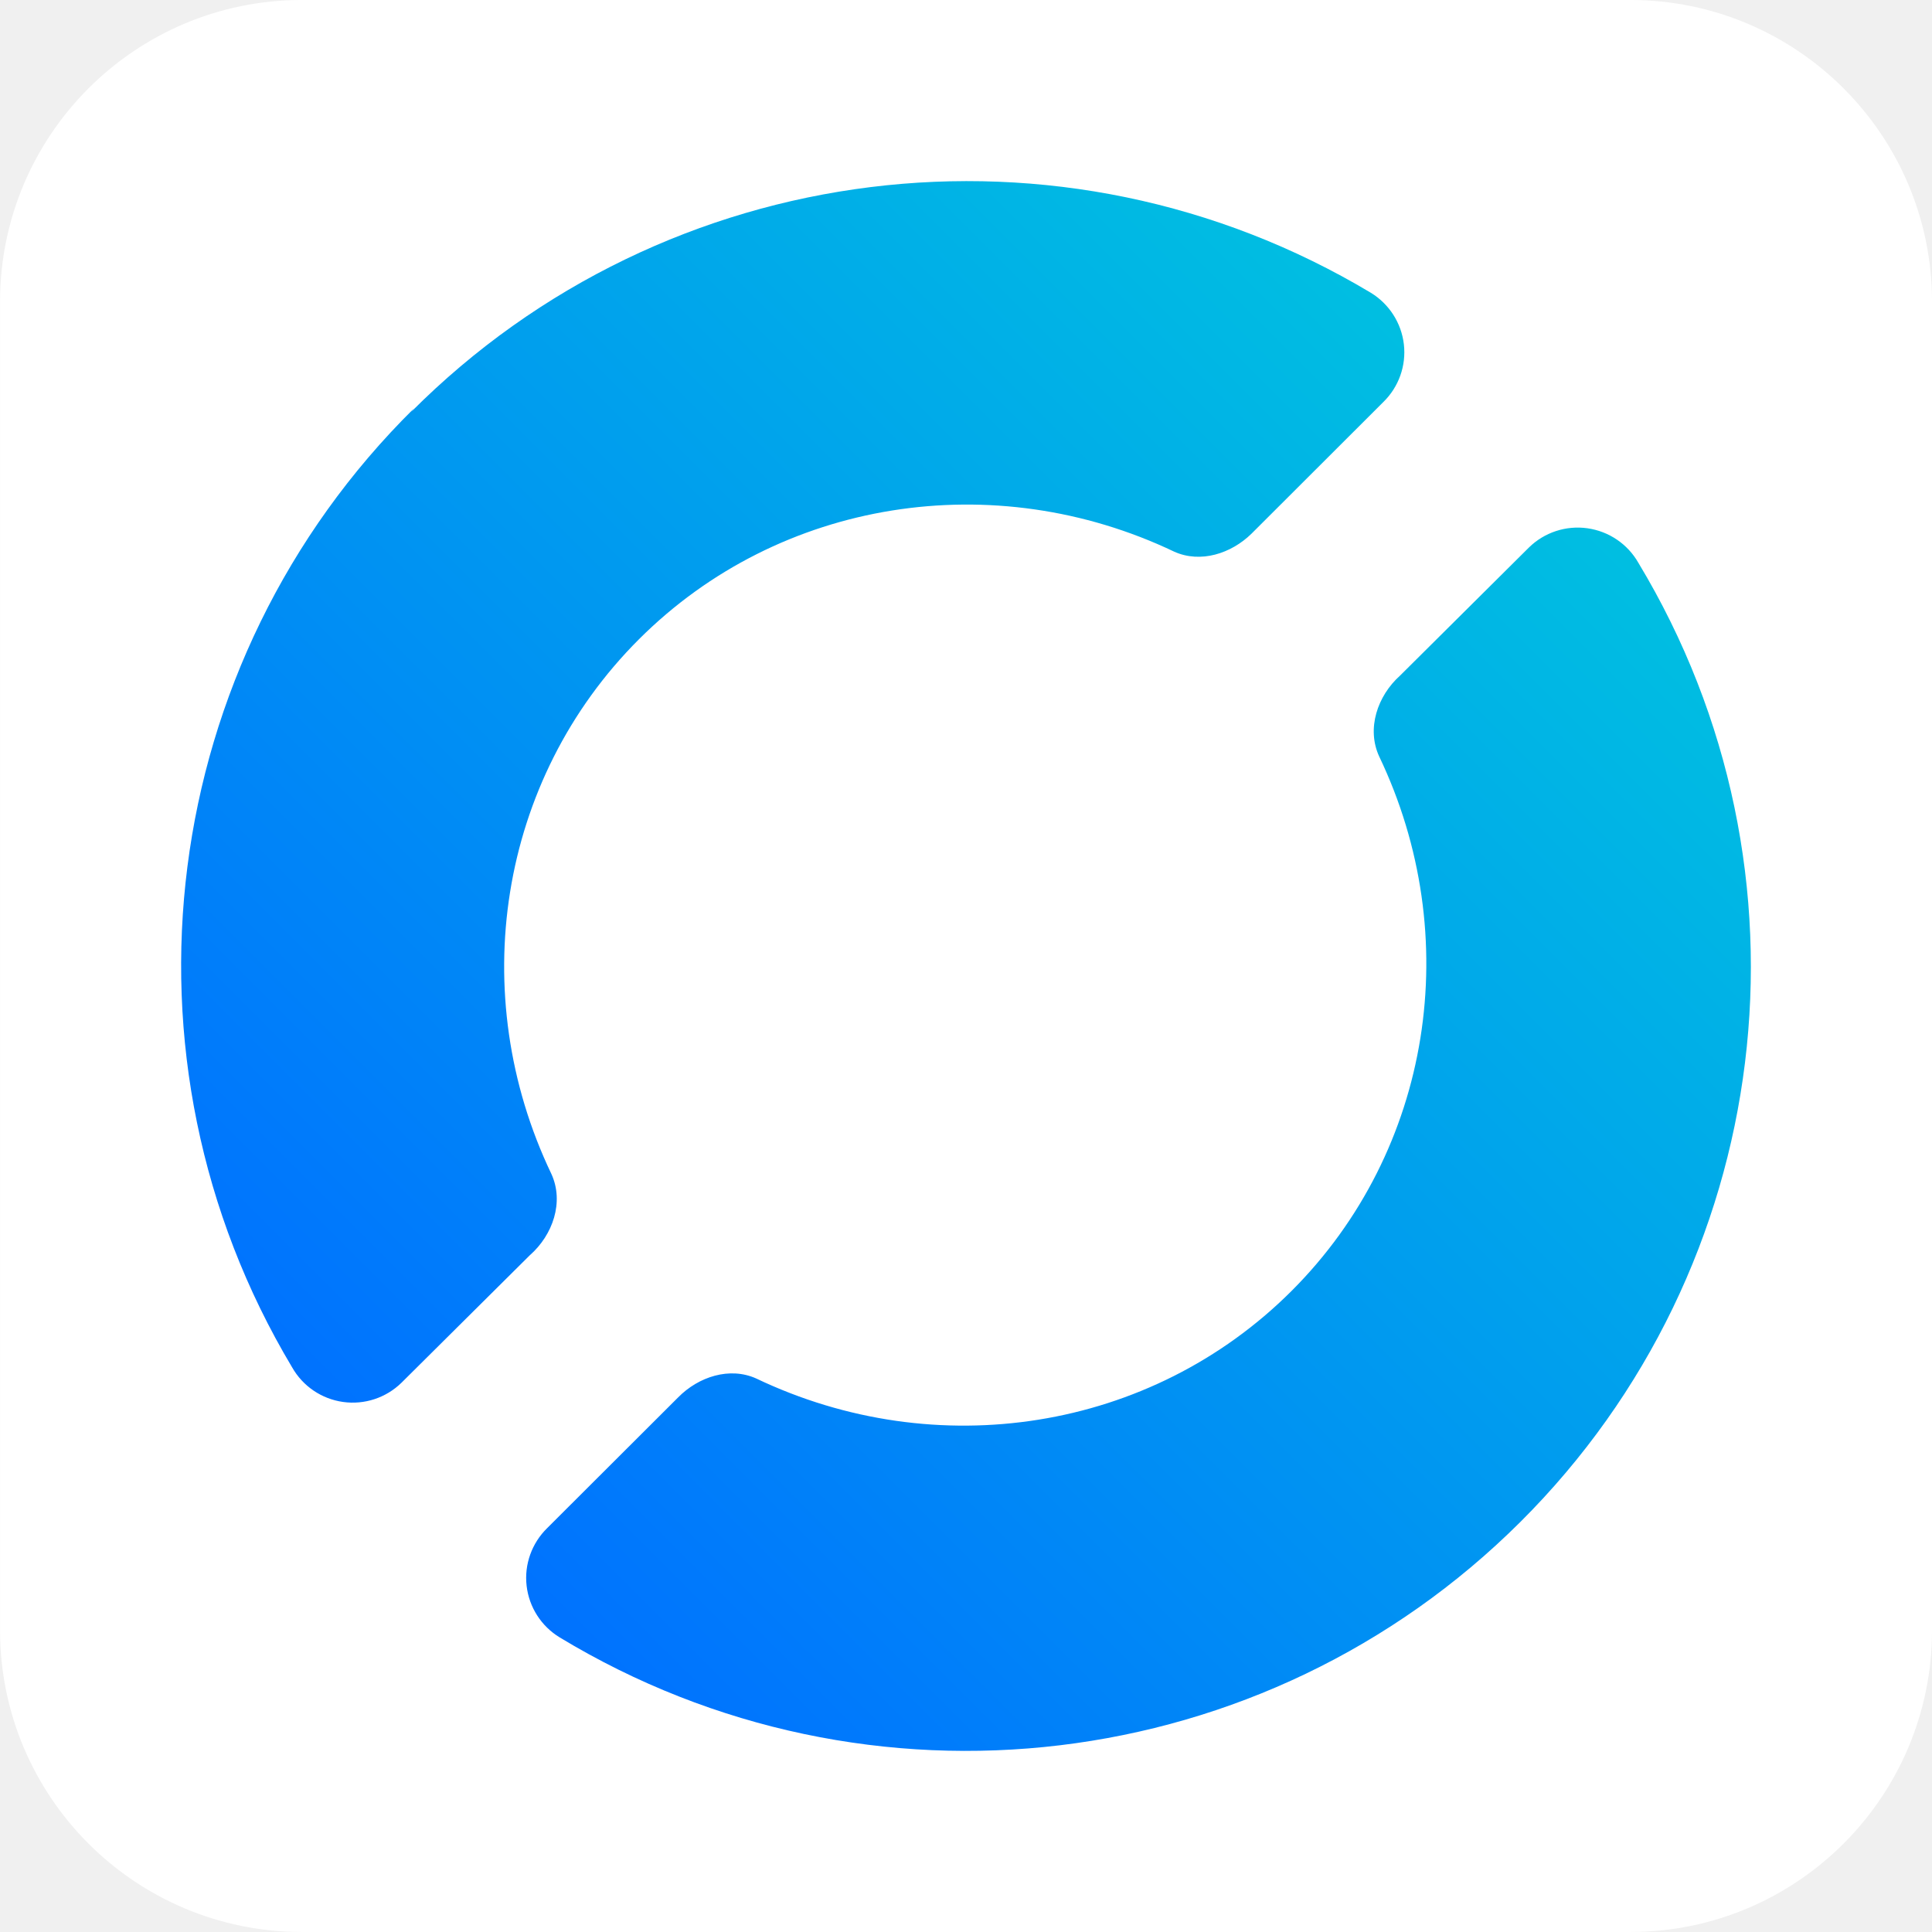
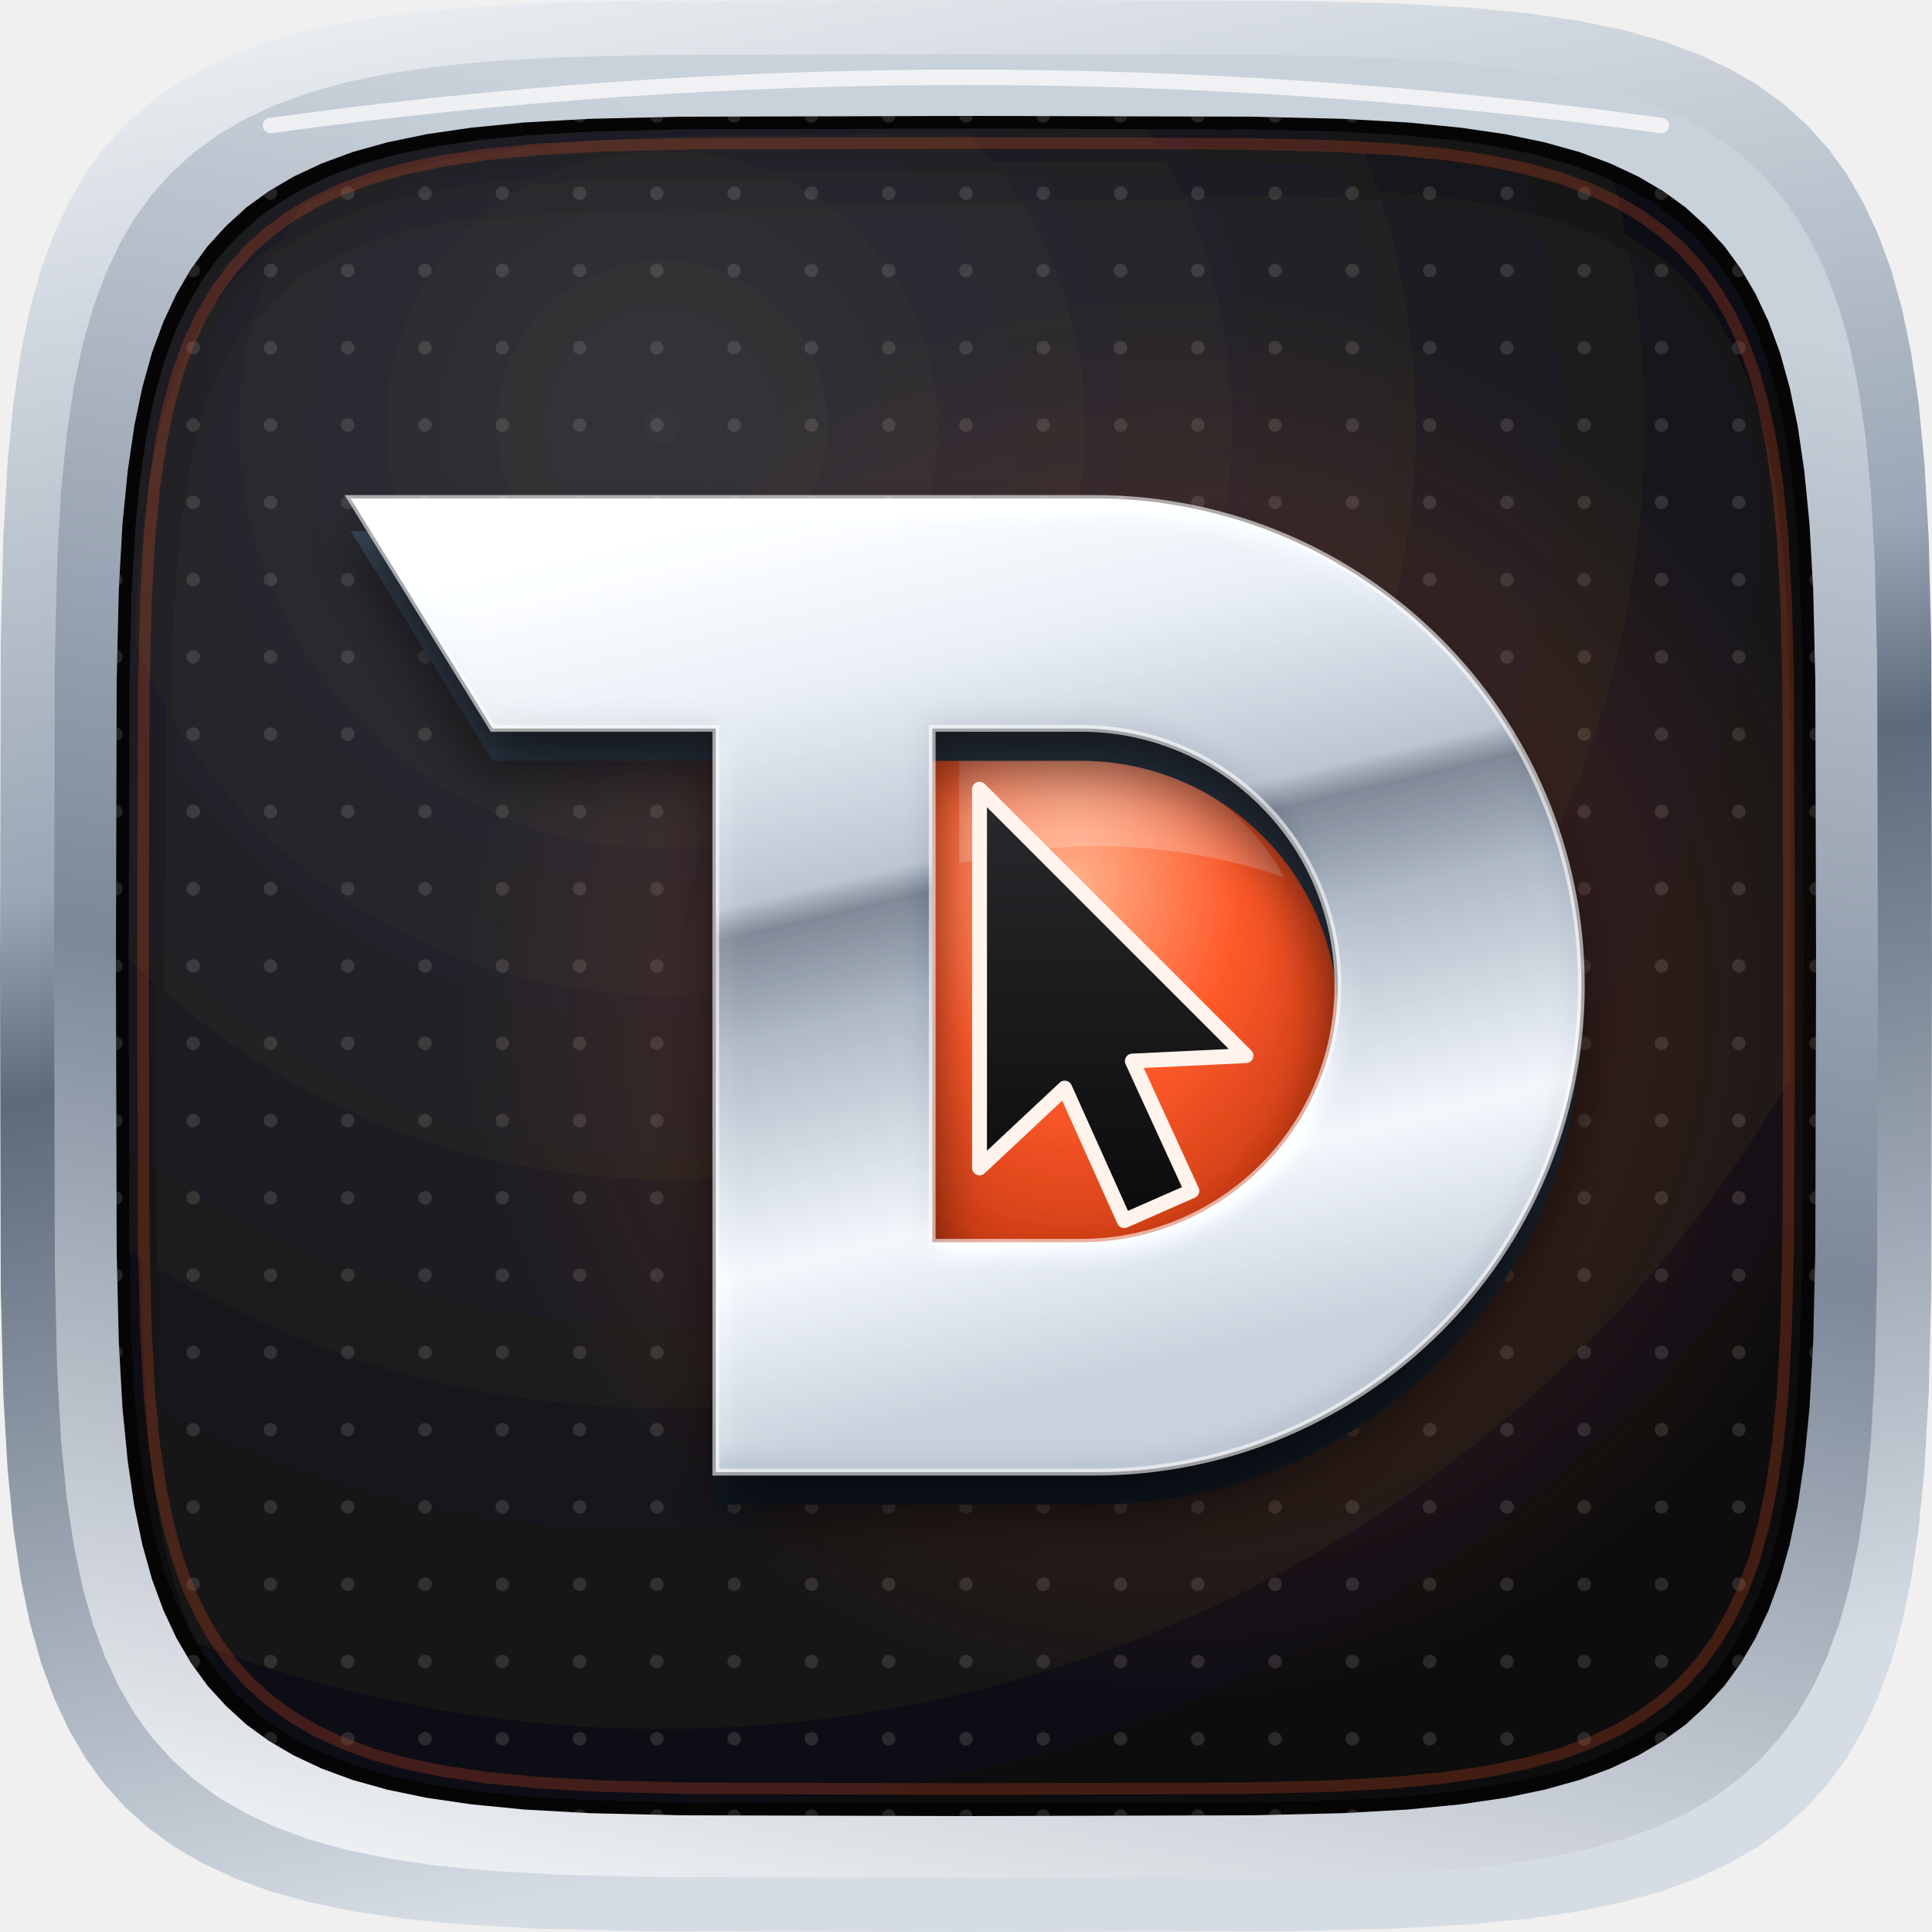
- <svg xmlns="http://www.w3.org/2000/svg" xmlns:xlink="http://www.w3.org/1999/xlink" style="isolation:isolate" viewBox="66.993 897.484 32 32" version="1.1" id="svg11" xml:space="preserve" width="32" height="32">
-   <defs id="defs15">
-     <linearGradient xlink:href="#a" id="linearGradient765" gradientUnits="userSpaceOnUse" gradientTransform="matrix(26.00048,0,0,25.99936,17.98453,891.7487)" x1="0.148" y1="0.851" x2="0.845" y2="0.154" />
+ <svg xmlns="http://www.w3.org/2000/svg" viewBox="0 0 100 100" width="100" height="100" role="img" aria-label="IT Dave's Helpdesk">
+   <defs>
+     <linearGradient id="chrome" x1="0" y1="0" x2="0" y2="1">
+       <stop offset="0" stop-color="#FFFFFF" />
+       <stop offset=".38" stop-color="#D5DCE4" />
+       <stop offset=".52" stop-color="#7D8A9B" />
+       <stop offset=".62" stop-color="#B9C3CF" />
+       <stop offset="1" stop-color="#EEF2F6" />
+     </linearGradient>
+     <linearGradient id="chromeD" x1="0" y1="0" x2="1" y2="1">
+       <stop offset="0" stop-color="#F7F9FB" />
+       <stop offset=".45" stop-color="#AEB9C6" />
+       <stop offset=".55" stop-color="#6E7B8C" />
+       <stop offset="1" stop-color="#D7DEE6" />
+     </linearGradient>
+     <linearGradient id="teal" x1="0" y1="0" x2="0" y2="1">
+       <stop offset="0" stop-color="#FF9A70" />
+       <stop offset="1" stop-color="#E84A1E" />
+     </linearGradient>
+     <radialGradient id="tile" cx=".3" cy=".2" r="1">
+       <stop offset="0" stop-color="#323238" />
+       <stop offset=".6" stop-color="#1A1A1D" />
+       <stop offset="1" stop-color="#0A0A0B" />
+     </radialGradient>
+     <linearGradient id="rim" x1="0" y1="0" x2="0" y2="1">
+       <stop offset="0" stop-color="#E9EEF3" />
+       <stop offset=".5" stop-color="#6F7C8D" />
+       <stop offset="1" stop-color="#C9D1DA" />
+     </linearGradient>
+     <filter id="glow" x="-50%" y="-50%" width="200%" height="200%">
+       <feGaussianBlur stdDeviation="2.2" result="b" />
+       <feMerge>
+         <feMergeNode in="b" />
+         <feMergeNode in="SourceGraphic" />
+       </feMerge>
+     </filter>
+     <filter id="lift" x="-20%" y="-20%" width="140%" height="150%">
+       <feDropShadow dx="0" dy="2.2" stdDeviation="1.8" flood-color="#000" flood-opacity=".55" />
+     </filter>
+     <filter id="bevel" x="-10%" y="-10%" width="120%" height="120%">
+       <feGaussianBlur in="SourceAlpha" stdDeviation="1.1" result="b" />
+       <feSpecularLighting in="b" surfaceScale="2.5" specularConstant=".9" specularExponent="22" lighting-color="#fff" result="s">
+         <feDistantLight azimuth="235" elevation="48" />
+       </feSpecularLighting>
+       <feComposite in="s" in2="SourceAlpha" operator="in" result="s2" />
+       <feComposite in="SourceGraphic" in2="s2" operator="arithmetic" k1="0" k2="1" k3=".55" k4="0" />
+     </filter>
  </defs>
-   <linearGradient id="a" x1="0.148" x2="0.845" y1="0.851" y2="0.154" gradientTransform="matrix(26.301,0,0,26.331,90.67354,911.7572)" gradientUnits="userSpaceOnUse">
-     <stop offset="0" stop-color="#004ba6" id="stop4" style="stop-color:#0071ff;stop-opacity:1;" />
-     <stop offset="1" stop-color="#00bfe1" id="stop6" style="stop-color:#00bfe1;stop-opacity:1;" />
-   </linearGradient>
-   <g id="g763" transform="translate(52.0085,8.73577)">
-     <g id="g761">
-       <rect style="fill:#ffffff;fill-opacity:1;stroke:none;stroke-width:1;stroke-dasharray:none;stroke-opacity:1;paint-order:fill markers stroke" id="rect757" width="32" height="32" x="14.985" y="888.748" rx="5" ry="5" />
-       <path fill="url(#a)" d="m 40.309,897.816 -2.135,2.122 c -0.376,0.337 -0.557,0.879 -0.347,1.337 1.423,2.976 0.883,6.524 -1.451,8.856 -2.335,2.331 -5.887,2.871 -8.867,1.449 -0.439,-0.197 -0.954,-0.03 -1.292,0.313 l -2.17,2.166 c -0.255,0.25 -0.381,0.602 -0.34,0.956 0.041,0.354 0.243,0.669 0.548,0.854 5.113,3.095 11.679,2.306 15.911,-1.912 4.232,-4.216 5.039,-10.773 1.955,-15.887 -0.177,-0.311 -0.489,-0.522 -0.844,-0.572 -0.355,-0.05 -0.713,0.068 -0.968,0.318 z M 21.843,895.511 c -4.253,4.2 -5.086,10.758 -2.02,15.885 0.177,0.312 0.488,0.523 0.843,0.573 0.355,0.05 0.713,-0.068 0.969,-0.319 l 2.123,-2.109 c 0.385,-0.337 0.572,-0.885 0.359,-1.349 -1.423,-2.976 -0.884,-6.524 1.451,-8.856 2.334,-2.331 5.887,-2.871 8.866,-1.45 0.434,0.195 0.942,0.033 1.281,-0.3 l 2.182,-2.179 c 0.255,-0.249 0.381,-0.601 0.34,-0.956 -0.041,-0.353 -0.243,-0.668 -0.548,-0.854 -5.122,-3.068 -11.678,-2.255 -15.893,1.972 z" id="path759" style="fill:url(#linearGradient765);stroke-width:0.988" />
+   <defs>
+     <linearGradient id="a2chrome" x1="0" y1="0" x2=".3" y2="1">
+       <stop offset="0" stop-color="#FFFFFF" />
+       <stop offset=".28" stop-color="#DCE2E9" />
+       <stop offset=".47" stop-color="#A9B4C2" />
+       <stop offset=".5" stop-color="#5E6B7D" />
+       <stop offset=".6" stop-color="#9AA6B5" />
+       <stop offset=".82" stop-color="#E6EBF0" />
+       <stop offset="1" stop-color="#B7C1CD" />
+     </linearGradient>
+     <linearGradient id="a2side" x1="0" y1="0" x2="0" y2="1">
+       <stop offset="0" stop-color="#3B4757" />
+       <stop offset="1" stop-color="#121A26" />
+     </linearGradient>
+     <linearGradient id="a2rim" x1="0" y1="0" x2=".2" y2="1">
+       <stop offset="0" stop-color="#F2F5F8" />
+       <stop offset=".45" stop-color="#9AA6B5" />
+       <stop offset=".55" stop-color="#5D6A7B" />
+       <stop offset="1" stop-color="#D5DCE4" />
+     </linearGradient>
+     <radialGradient id="a2field" cx=".32" cy=".18" r=".95">
+       <stop offset="0" stop-color="#34343A" />
+       <stop offset=".55" stop-color="#1C1C20" />
+       <stop offset="1" stop-color="#0A0A0B" />
+     </radialGradient>
+     <radialGradient id="a2glowbg" cx=".62" cy=".52" r=".42">
+       <stop offset="0" stop-color="#FF5A2A" stop-opacity=".30" />
+       <stop offset="1" stop-color="#FF5A2A" stop-opacity="0" />
+     </radialGradient>
+     <linearGradient id="a2teal" x1="0" y1="0" x2=".4" y2="1">
+       <stop offset="0" stop-color="#FFC2A6" />
+       <stop offset=".45" stop-color="#FF6A3D" />
+       <stop offset="1" stop-color="#E0401A" />
+     </linearGradient>
+     <linearGradient id="a2rim2" x1="0" y1="1" x2=".2" y2="0">
+       <stop offset="0" stop-color="#F7F9FB" />
+       <stop offset=".5" stop-color="#7C8899" />
+       <stop offset="1" stop-color="#C9D1DA" />
+     </linearGradient>
+     <pattern id="a2dots" width="4" height="4" patternUnits="userSpaceOnUse">
+       <circle cx="2" cy="2" r=".35" fill="#B8B0A8" opacity=".35" />
+     </pattern>
+     <radialGradient id="a2screen" cx=".35" cy=".3" r=".9">
+       <stop offset="0" stop-color="#FFB08A" />
+       <stop offset=".45" stop-color="#FF5A2A" />
+       <stop offset="1" stop-color="#B8300C" />
+     </radialGradient>
+     <linearGradient id="a2ptr" x1="0" y1="0" x2="0" y2="1">
+       <stop offset="0" stop-color="#2A2A2E" />
+       <stop offset="1" stop-color="#0B0B0C" />
+     </linearGradient>
+     <filter id="a2glow" x="-60%" y="-60%" width="220%" height="220%">
+       <feGaussianBlur stdDeviation="2.4" result="b" />
+       <feMerge>
+         <feMergeNode in="b" />
+         <feMergeNode in="SourceGraphic" />
+       </feMerge>
+     </filter>
+     <filter id="a2shadow" x="-20%" y="-20%" width="140%" height="150%">
+       <feDropShadow dx="0" dy="3" stdDeviation="2.2" flood-color="#000" flood-opacity=".6" />
+     </filter>
+     <filter id="a2inner" x="-5%" y="-5%" width="110%" height="110%">
+       <feFlood flood-color="#000" flood-opacity=".65" />
+       <feComposite in2="SourceAlpha" operator="out" />
+       <feGaussianBlur stdDeviation="2.2" />
+       <feOffset dy="1.6" result="sh" />
+       <feComposite in="sh" in2="SourceAlpha" operator="in" />
+       <feMerge>
+         <feMergeNode in="SourceGraphic" />
+         <feMergeNode />
+       </feMerge>
+     </filter>
+     <filter id="a2bevel" x="-10%" y="-10%" width="120%" height="120%">
+       <feGaussianBlur in="SourceAlpha" stdDeviation=".9" result="b" />
+       <feSpecularLighting in="b" surfaceScale="2.2" specularConstant="1" specularExponent="28" lighting-color="#fff" result="s">
+         <feDistantLight azimuth="240" elevation="50" />
+       </feSpecularLighting>
+       <feComposite in="s" in2="SourceAlpha" operator="in" result="s2" />
+       <feComposite in="SourceGraphic" in2="s2" operator="arithmetic" k1="0" k2="1" k3=".6" k4="0" />
+     </filter>
+   </defs>
+   <path d="M100.00 50.00 L99.96 66.80 L99.83 72.14 L99.61 76.01 L99.31 79.12 L98.92 81.75 L98.44 84.05 L97.87 86.08 L97.20 87.89 L96.44 89.52 L95.58 91.00 L94.61 92.33 L93.53 93.53 L92.33 94.61 L91.00 95.58 L89.52 96.44 L87.89 97.20 L86.08 97.87 L84.05 98.44 L81.75 98.92 L79.12 99.31 L76.01 99.61 L72.14 99.83 L66.80 99.96 L50.00 100.00 L33.20 99.96 L27.86 99.83 L23.99 99.61 L20.88 99.31 L18.25 98.92 L15.95 98.44 L13.92 97.87 L12.11 97.20 L10.48 96.44 L9.00 95.58 L7.67 94.61 L6.47 93.53 L5.39 92.33 L4.42 91.00 L3.56 89.52 L2.80 87.89 L2.13 86.08 L1.56 84.05 L1.08 81.75 L0.69 79.12 L0.39 76.01 L0.17 72.14 L0.04 66.80 L0.00 50.00 L0.04 33.20 L0.17 27.86 L0.39 23.99 L0.69 20.88 L1.08 18.25 L1.56 15.95 L2.13 13.92 L2.80 12.11 L3.56 10.48 L4.42 9.00 L5.39 7.67 L6.47 6.47 L7.67 5.39 L9.00 4.42 L10.48 3.56 L12.11 2.80 L13.92 2.13 L15.95 1.56 L18.25 1.08 L20.88 0.69 L23.99 0.39 L27.86 0.17 L33.20 0.04 L50.00 0.00 L66.80 0.04 L72.14 0.17 L76.01 0.39 L79.12 0.69 L81.75 1.08 L84.05 1.56 L86.08 2.13 L87.89 2.80 L89.52 3.56 L91.00 4.42 L92.33 5.39 L93.53 6.47 L94.61 7.67 L95.58 9.00 L96.44 10.48 L97.20 12.11 L97.87 13.92 L98.44 15.95 L98.92 18.25 L99.31 20.88 L99.61 23.99 L99.83 27.86 L99.96 33.20 Z" fill="url(#a2rim)" />
+   <path d="M97.20 50.00 L97.16 65.86 L97.04 70.90 L96.84 74.55 L96.55 77.49 L96.18 79.98 L95.73 82.14 L95.19 84.06 L94.56 85.77 L93.84 87.31 L93.03 88.70 L92.11 89.96 L91.09 91.09 L89.96 92.11 L88.70 93.03 L87.31 93.84 L85.77 94.56 L84.06 95.19 L82.14 95.73 L79.98 96.18 L77.49 96.55 L74.55 96.84 L70.90 97.04 L65.86 97.16 L50.00 97.20 L34.14 97.16 L29.10 97.04 L25.45 96.84 L22.51 96.55 L20.02 96.18 L17.86 95.73 L15.94 95.19 L14.23 94.56 L12.69 93.84 L11.30 93.03 L10.04 92.11 L8.91 91.09 L7.89 89.96 L6.97 88.70 L6.16 87.31 L5.44 85.77 L4.81 84.06 L4.27 82.14 L3.82 79.98 L3.45 77.49 L3.16 74.55 L2.96 70.90 L2.84 65.86 L2.80 50.00 L2.84 34.14 L2.96 29.10 L3.16 25.45 L3.45 22.51 L3.82 20.02 L4.27 17.86 L4.81 15.94 L5.44 14.23 L6.16 12.69 L6.97 11.30 L7.89 10.04 L8.91 8.91 L10.04 7.89 L11.30 6.97 L12.69 6.16 L14.23 5.44 L15.94 4.81 L17.86 4.27 L20.02 3.82 L22.51 3.45 L25.45 3.16 L29.10 2.96 L34.14 2.84 L50.00 2.80 L65.86 2.84 L70.90 2.96 L74.55 3.16 L77.49 3.45 L79.98 3.82 L82.14 4.27 L84.06 4.81 L85.77 5.44 L87.31 6.16 L88.70 6.97 L89.96 7.89 L91.09 8.91 L92.11 10.04 L93.03 11.30 L93.84 12.69 L94.56 14.23 L95.19 15.94 L95.73 17.86 L96.18 20.02 L96.55 22.51 L96.84 25.45 L97.04 29.10 L97.16 34.14 Z" fill="url(#a2rim2)" />
+   <path d="M94.00 50.00 L93.96 64.78 L93.85 69.49 L93.66 72.88 L93.39 75.62 L93.05 77.94 L92.63 79.96 L92.13 81.75 L91.54 83.35 L90.87 84.78 L90.11 86.08 L89.26 87.25 L88.30 88.30 L87.25 89.26 L86.08 90.11 L84.78 90.87 L83.35 91.54 L81.75 92.13 L79.96 92.63 L77.94 93.05 L75.62 93.39 L72.88 93.66 L69.49 93.85 L64.78 93.96 L50.00 94.00 L35.22 93.96 L30.51 93.85 L27.12 93.66 L24.38 93.39 L22.06 93.05 L20.04 92.63 L18.25 92.13 L16.65 91.54 L15.22 90.87 L13.92 90.11 L12.75 89.26 L11.70 88.30 L10.74 87.25 L9.89 86.08 L9.13 84.78 L8.46 83.35 L7.87 81.75 L7.37 79.96 L6.95 77.94 L6.61 75.62 L6.34 72.88 L6.15 69.49 L6.04 64.78 L6.00 50.00 L6.04 35.22 L6.15 30.51 L6.34 27.12 L6.61 24.38 L6.95 22.06 L7.37 20.04 L7.87 18.25 L8.46 16.65 L9.13 15.22 L9.89 13.92 L10.74 12.75 L11.70 11.70 L12.75 10.74 L13.92 9.89 L15.22 9.13 L16.65 8.46 L18.25 7.87 L20.04 7.37 L22.06 6.95 L24.38 6.61 L27.12 6.34 L30.51 6.15 L35.22 6.04 L50.00 6.00 L64.78 6.04 L69.49 6.15 L72.88 6.34 L75.62 6.61 L77.94 6.95 L79.96 7.37 L81.75 7.87 L83.35 8.46 L84.78 9.13 L86.08 9.89 L87.25 10.74 L88.30 11.70 L89.26 12.75 L90.11 13.92 L90.87 15.22 L91.54 16.65 L92.13 18.25 L92.63 20.04 L93.05 22.06 L93.39 24.38 L93.66 27.12 L93.85 30.51 L93.96 35.22 Z" fill="#050506" />
+   <g transform="translate(50 50) scale(.985) translate(-50 -50)">
+     <path d="M94.00 50.00 L93.96 64.78 L93.85 69.49 L93.66 72.88 L93.39 75.62 L93.05 77.94 L92.63 79.96 L92.13 81.75 L91.54 83.35 L90.87 84.78 L90.11 86.08 L89.26 87.25 L88.30 88.30 L87.25 89.26 L86.08 90.11 L84.78 90.87 L83.35 91.54 L81.75 92.13 L79.96 92.63 L77.94 93.05 L75.62 93.39 L72.88 93.66 L69.49 93.85 L64.78 93.96 L50.00 94.00 L35.22 93.96 L30.51 93.85 L27.12 93.66 L24.38 93.39 L22.06 93.05 L20.04 92.63 L18.25 92.13 L16.65 91.54 L15.22 90.87 L13.92 90.11 L12.75 89.26 L11.70 88.30 L10.74 87.25 L9.89 86.08 L9.13 84.78 L8.46 83.35 L7.87 81.75 L7.37 79.96 L6.95 77.94 L6.61 75.62 L6.34 72.88 L6.15 69.49 L6.04 64.78 L6.00 50.00 L6.04 35.22 L6.15 30.51 L6.34 27.12 L6.61 24.38 L6.95 22.06 L7.37 20.04 L7.87 18.25 L8.46 16.65 L9.13 15.22 L9.89 13.92 L10.74 12.75 L11.70 11.70 L12.75 10.74 L13.92 9.89 L15.22 9.13 L16.65 8.46 L18.25 7.87 L20.04 7.37 L22.06 6.95 L24.38 6.61 L27.12 6.34 L30.51 6.15 L35.22 6.04 L50.00 6.00 L64.78 6.04 L69.49 6.15 L72.88 6.34 L75.62 6.61 L77.94 6.95 L79.96 7.37 L81.75 7.87 L83.35 8.46 L84.78 9.13 L86.08 9.89 L87.25 10.74 L88.30 11.70 L89.26 12.75 L90.11 13.92 L90.87 15.22 L91.54 16.65 L92.13 18.25 L92.63 20.04 L93.05 22.06 L93.39 24.38 L93.66 27.12 L93.85 30.51 L93.96 35.22 Z" fill="url(#a2field)" filter="url(#a2inner)" />
+   </g>
+   <path d="M94.00 50.00 L93.96 64.78 L93.85 69.49 L93.66 72.88 L93.39 75.62 L93.05 77.94 L92.63 79.96 L92.13 81.75 L91.54 83.35 L90.87 84.78 L90.11 86.08 L89.26 87.25 L88.30 88.30 L87.25 89.26 L86.08 90.11 L84.78 90.87 L83.35 91.54 L81.75 92.13 L79.96 92.63 L77.94 93.05 L75.62 93.39 L72.88 93.66 L69.49 93.85 L64.78 93.96 L50.00 94.00 L35.22 93.96 L30.51 93.85 L27.12 93.66 L24.38 93.39 L22.06 93.05 L20.04 92.63 L18.25 92.13 L16.65 91.54 L15.22 90.87 L13.92 90.11 L12.75 89.26 L11.70 88.30 L10.74 87.25 L9.89 86.08 L9.13 84.78 L8.46 83.35 L7.87 81.75 L7.37 79.96 L6.95 77.94 L6.61 75.62 L6.34 72.88 L6.15 69.49 L6.04 64.78 L6.00 50.00 L6.04 35.22 L6.15 30.51 L6.34 27.12 L6.61 24.38 L6.95 22.06 L7.37 20.04 L7.87 18.25 L8.46 16.65 L9.13 15.22 L9.89 13.92 L10.74 12.75 L11.70 11.70 L12.75 10.74 L13.92 9.89 L15.22 9.13 L16.65 8.46 L18.25 7.87 L20.04 7.37 L22.06 6.95 L24.38 6.61 L27.12 6.34 L30.51 6.15 L35.22 6.04 L50.00 6.00 L64.78 6.04 L69.49 6.15 L72.88 6.34 L75.62 6.61 L77.94 6.95 L79.96 7.37 L81.75 7.87 L83.35 8.46 L84.78 9.13 L86.08 9.89 L87.25 10.74 L88.30 11.70 L89.26 12.75 L90.11 13.92 L90.87 15.22 L91.54 16.65 L92.13 18.25 L92.63 20.04 L93.05 22.06 L93.39 24.38 L93.66 27.12 L93.85 30.51 L93.96 35.22 Z" fill="url(#a2dots)" opacity=".5" />
+   <path d="M94.00 50.00 L93.96 64.78 L93.85 69.49 L93.66 72.88 L93.39 75.62 L93.05 77.94 L92.63 79.96 L92.13 81.75 L91.54 83.35 L90.87 84.78 L90.11 86.08 L89.26 87.25 L88.30 88.30 L87.25 89.26 L86.08 90.11 L84.78 90.87 L83.35 91.54 L81.75 92.13 L79.96 92.63 L77.94 93.05 L75.62 93.39 L72.88 93.66 L69.49 93.85 L64.78 93.96 L50.00 94.00 L35.22 93.96 L30.51 93.85 L27.12 93.66 L24.38 93.39 L22.06 93.05 L20.04 92.63 L18.25 92.13 L16.65 91.54 L15.22 90.87 L13.92 90.11 L12.75 89.26 L11.70 88.30 L10.74 87.25 L9.89 86.08 L9.13 84.78 L8.46 83.35 L7.87 81.75 L7.37 79.96 L6.95 77.94 L6.61 75.62 L6.34 72.88 L6.15 69.49 L6.04 64.78 L6.00 50.00 L6.04 35.22 L6.15 30.51 L6.34 27.12 L6.61 24.38 L6.95 22.06 L7.37 20.04 L7.87 18.25 L8.46 16.65 L9.13 15.22 L9.89 13.92 L10.74 12.75 L11.70 11.70 L12.75 10.74 L13.92 9.89 L15.22 9.13 L16.65 8.46 L18.25 7.87 L20.04 7.37 L22.06 6.95 L24.38 6.61 L27.12 6.34 L30.51 6.15 L35.22 6.04 L50.00 6.00 L64.78 6.04 L69.49 6.15 L72.88 6.34 L75.62 6.61 L77.94 6.95 L79.96 7.37 L81.75 7.87 L83.35 8.46 L84.78 9.13 L86.08 9.89 L87.25 10.74 L88.30 11.70 L89.26 12.75 L90.11 13.92 L90.87 15.22 L91.54 16.65 L92.13 18.25 L92.63 20.04 L93.05 22.06 L93.39 24.38 L93.66 27.12 L93.85 30.51 L93.96 35.22 Z" fill="url(#a2glowbg)" />
+   <path d="M92.60 50.00 L92.56 64.31 L92.45 68.87 L92.27 72.16 L92.01 74.81 L91.68 77.06 L91.27 79.01 L90.79 80.74 L90.22 82.28 L89.57 83.67 L88.83 84.93 L88.01 86.06 L87.09 87.09 L86.06 88.01 L84.93 88.83 L83.67 89.57 L82.28 90.22 L80.74 90.79 L79.01 91.27 L77.06 91.68 L74.81 92.01 L72.16 92.27 L68.87 92.45 L64.31 92.56 L50.00 92.60 L35.69 92.56 L31.13 92.45 L27.84 92.27 L25.19 92.01 L22.94 91.68 L20.99 91.27 L19.26 90.79 L17.72 90.22 L16.33 89.57 L15.07 88.83 L13.94 88.01 L12.91 87.09 L11.99 86.06 L11.17 84.93 L10.43 83.67 L9.78 82.28 L9.21 80.74 L8.73 79.01 L8.32 77.06 L7.99 74.81 L7.73 72.16 L7.55 68.87 L7.44 64.31 L7.40 50.00 L7.44 35.69 L7.55 31.13 L7.73 27.84 L7.99 25.19 L8.32 22.94 L8.73 20.99 L9.21 19.26 L9.78 17.72 L10.43 16.33 L11.17 15.07 L11.99 13.94 L12.91 12.91 L13.94 11.99 L15.07 11.17 L16.33 10.43 L17.72 9.78 L19.26 9.21 L20.99 8.73 L22.94 8.32 L25.19 7.99 L27.84 7.73 L31.13 7.55 L35.69 7.44 L50.00 7.40 L64.31 7.44 L68.87 7.55 L72.16 7.73 L74.81 7.99 L77.06 8.32 L79.01 8.73 L80.74 9.21 L82.28 9.78 L83.67 10.43 L84.93 11.17 L86.06 11.99 L87.09 12.91 L88.01 13.94 L88.83 15.07 L89.57 16.33 L90.22 17.72 L90.79 19.26 L91.27 20.99 L91.68 22.94 L92.01 25.19 L92.27 27.84 L92.45 31.13 L92.56 35.69 Z" fill="none" stroke="#FF5A2A" stroke-opacity=".22" stroke-width=".6" />
+   <path d="M14 6.5 Q50 1.5 86 6.5" fill="none" stroke="#fff" stroke-opacity=".7" stroke-width=".8" stroke-linecap="round" />
+   <g transform="translate(16.05 16.00) scale(0.7)">
+     <path d="M46 31 H57 A19 19 0 0 1 57 69 H46 Z" fill="url(#a2screen)" filter="url(#a2glow)" />
+     <path d="M48 33 H57 A17 17 0 0 1 72 42 Q60 38 48 41 Z" fill="#fff" opacity=".22" />
+     <g transform="translate(0 2.4)">
+       <path d="M3 14 H58 A36 36 0 0 1 58 86 H30 V31 H13.5 Z M46 31 H57 A19 19 0 0 1 57 69 H46 Z" fill-rule="evenodd" fill="url(#a2side)" />
    </g>
+     <g filter="url(#a2shadow)">
+       <path d="M3 14 H58 A36 36 0 0 1 58 86 H30 V31 H13.5 Z M46 31 H57 A19 19 0 0 1 57 69 H46 Z" fill-rule="evenodd" fill="url(#a2chrome)" filter="url(#a2bevel)" />
+     </g>
+     <path d="M3 14 H58 A36 36 0 0 1 58 86 H30 V31 H13.5 Z M46 31 H57 A19 19 0 0 1 57 69 H46 Z" fill-rule="evenodd" fill="none" stroke="#fff" stroke-opacity=".6" stroke-width=".5" />
+     <path d="M49.5 35.5 V63.5 L55.8 57.6 L60.2 67.4 L65.2 65.2 L60.8 55.6 L69.2 55.2 Z" fill="url(#a2ptr)" stroke="#FFF3EC" stroke-width="1.1" stroke-linejoin="round" />
  </g>
</svg>
